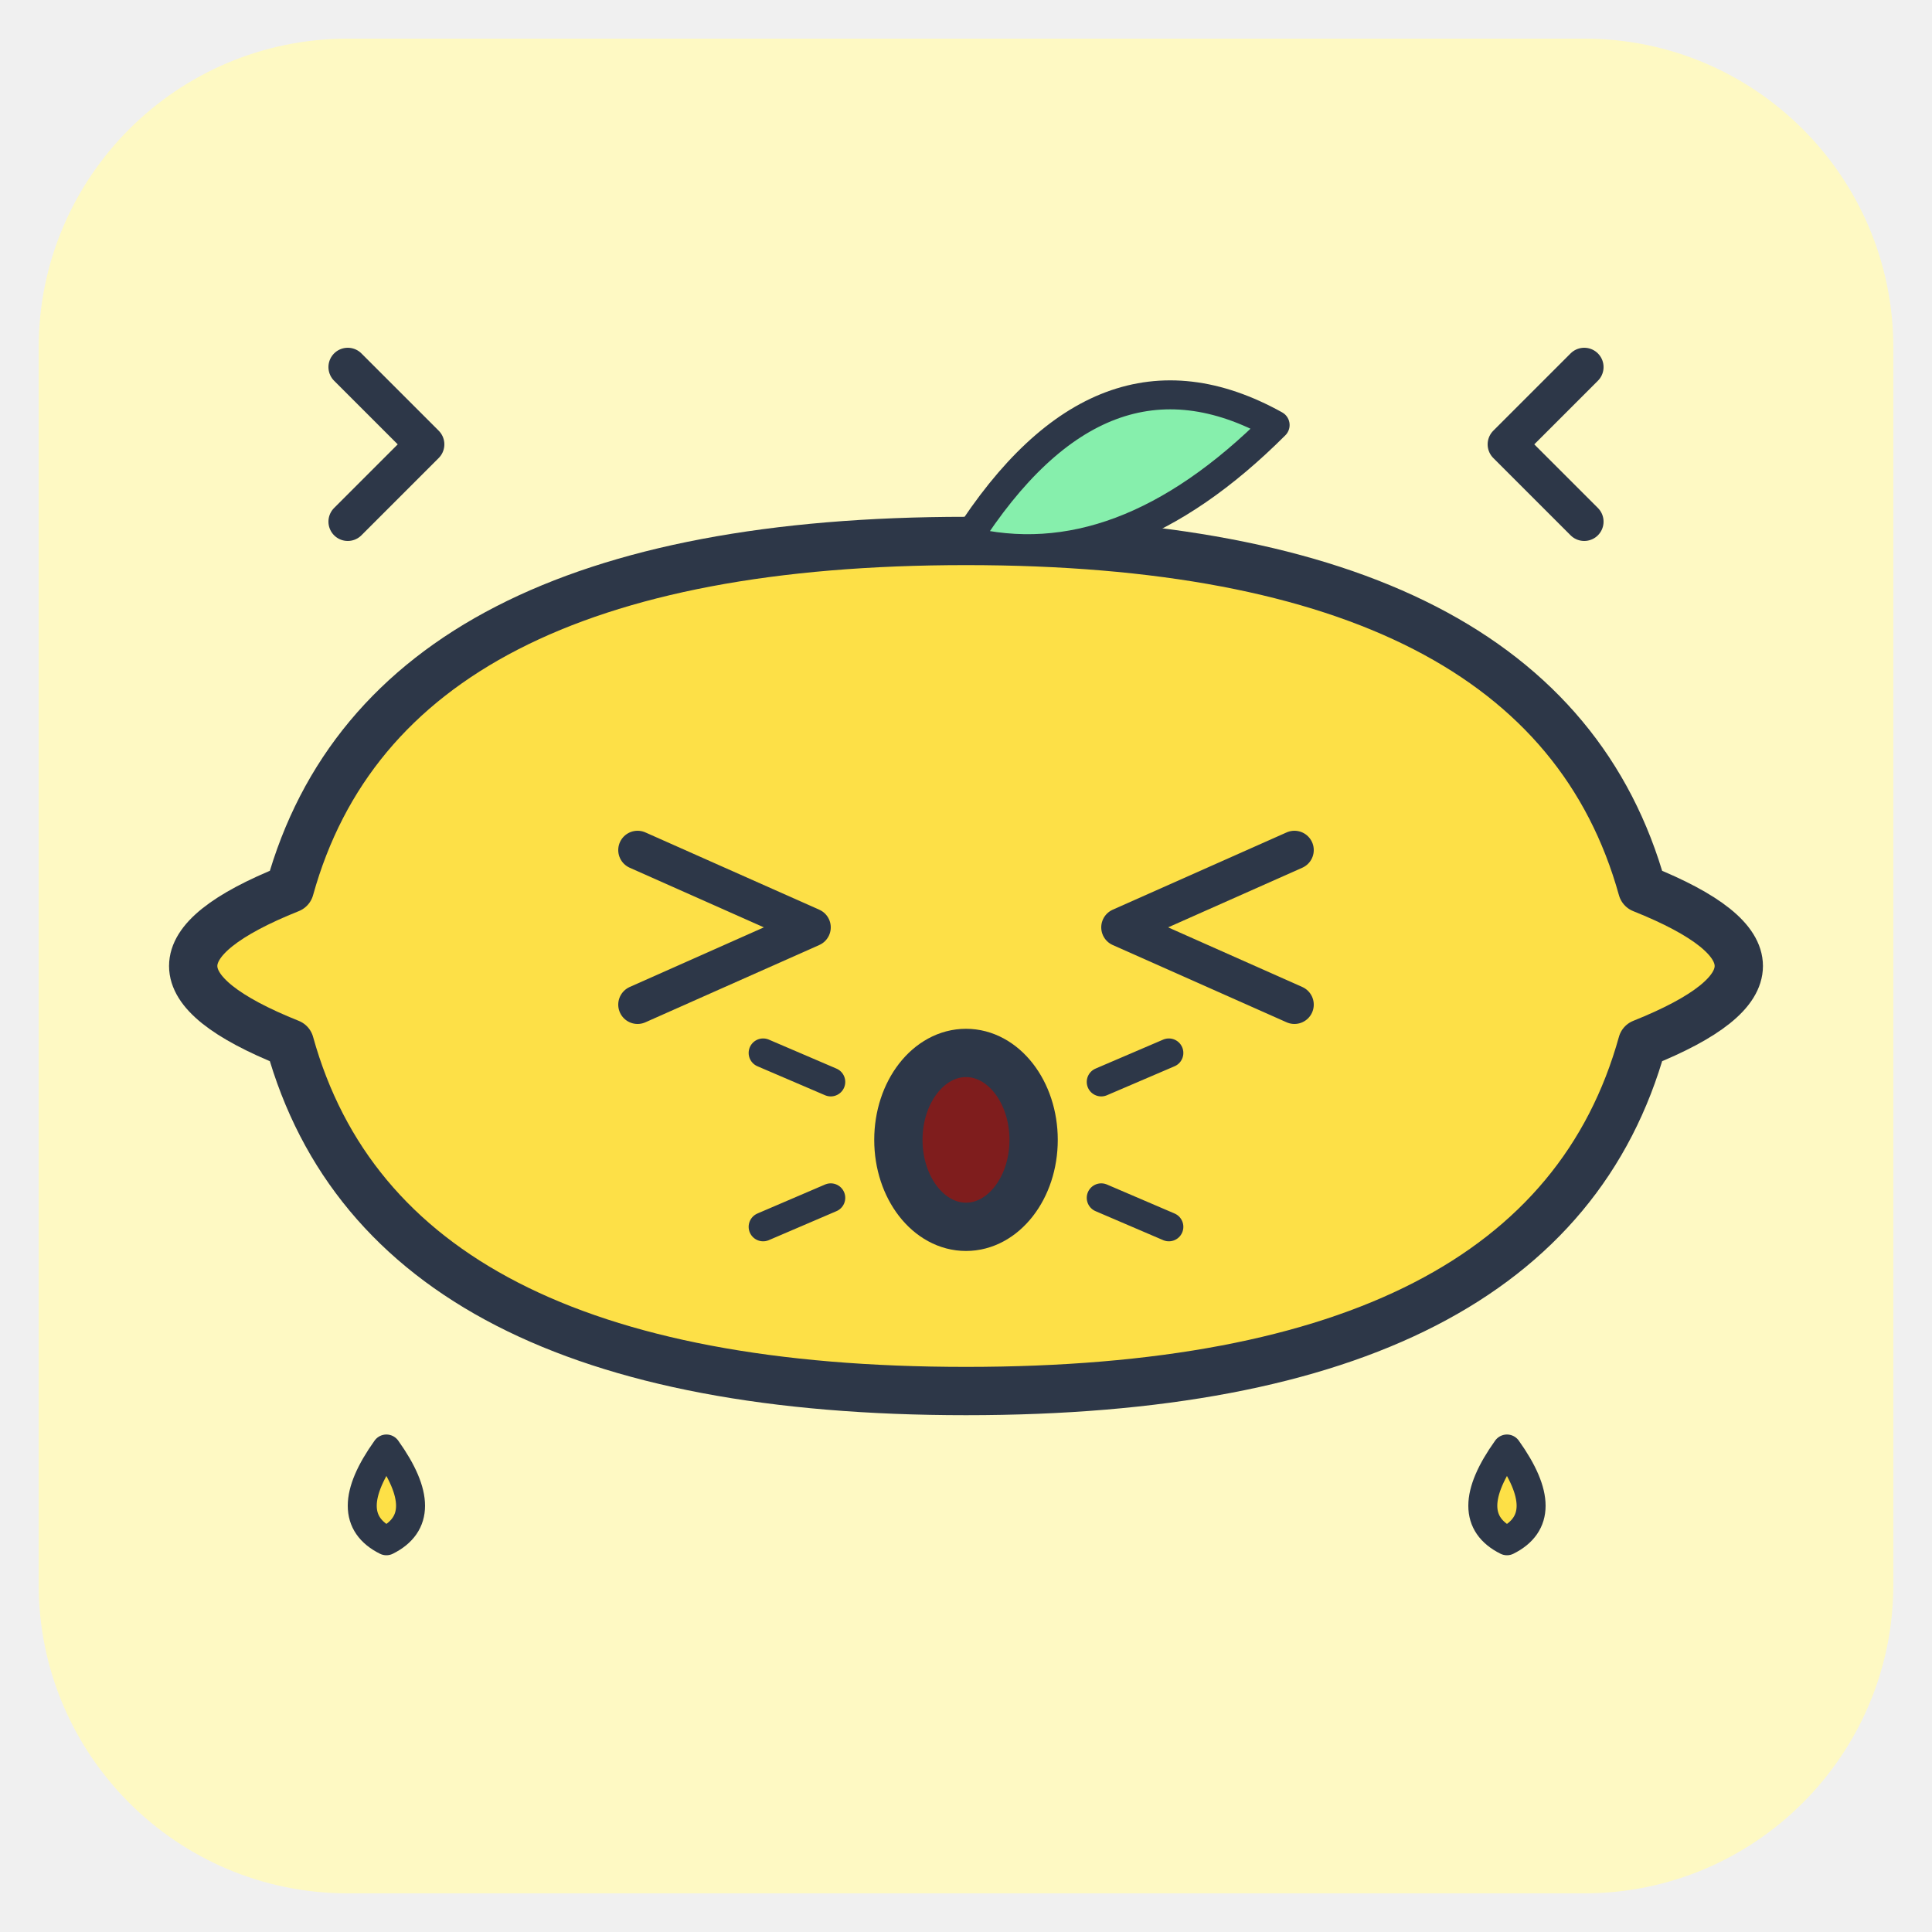
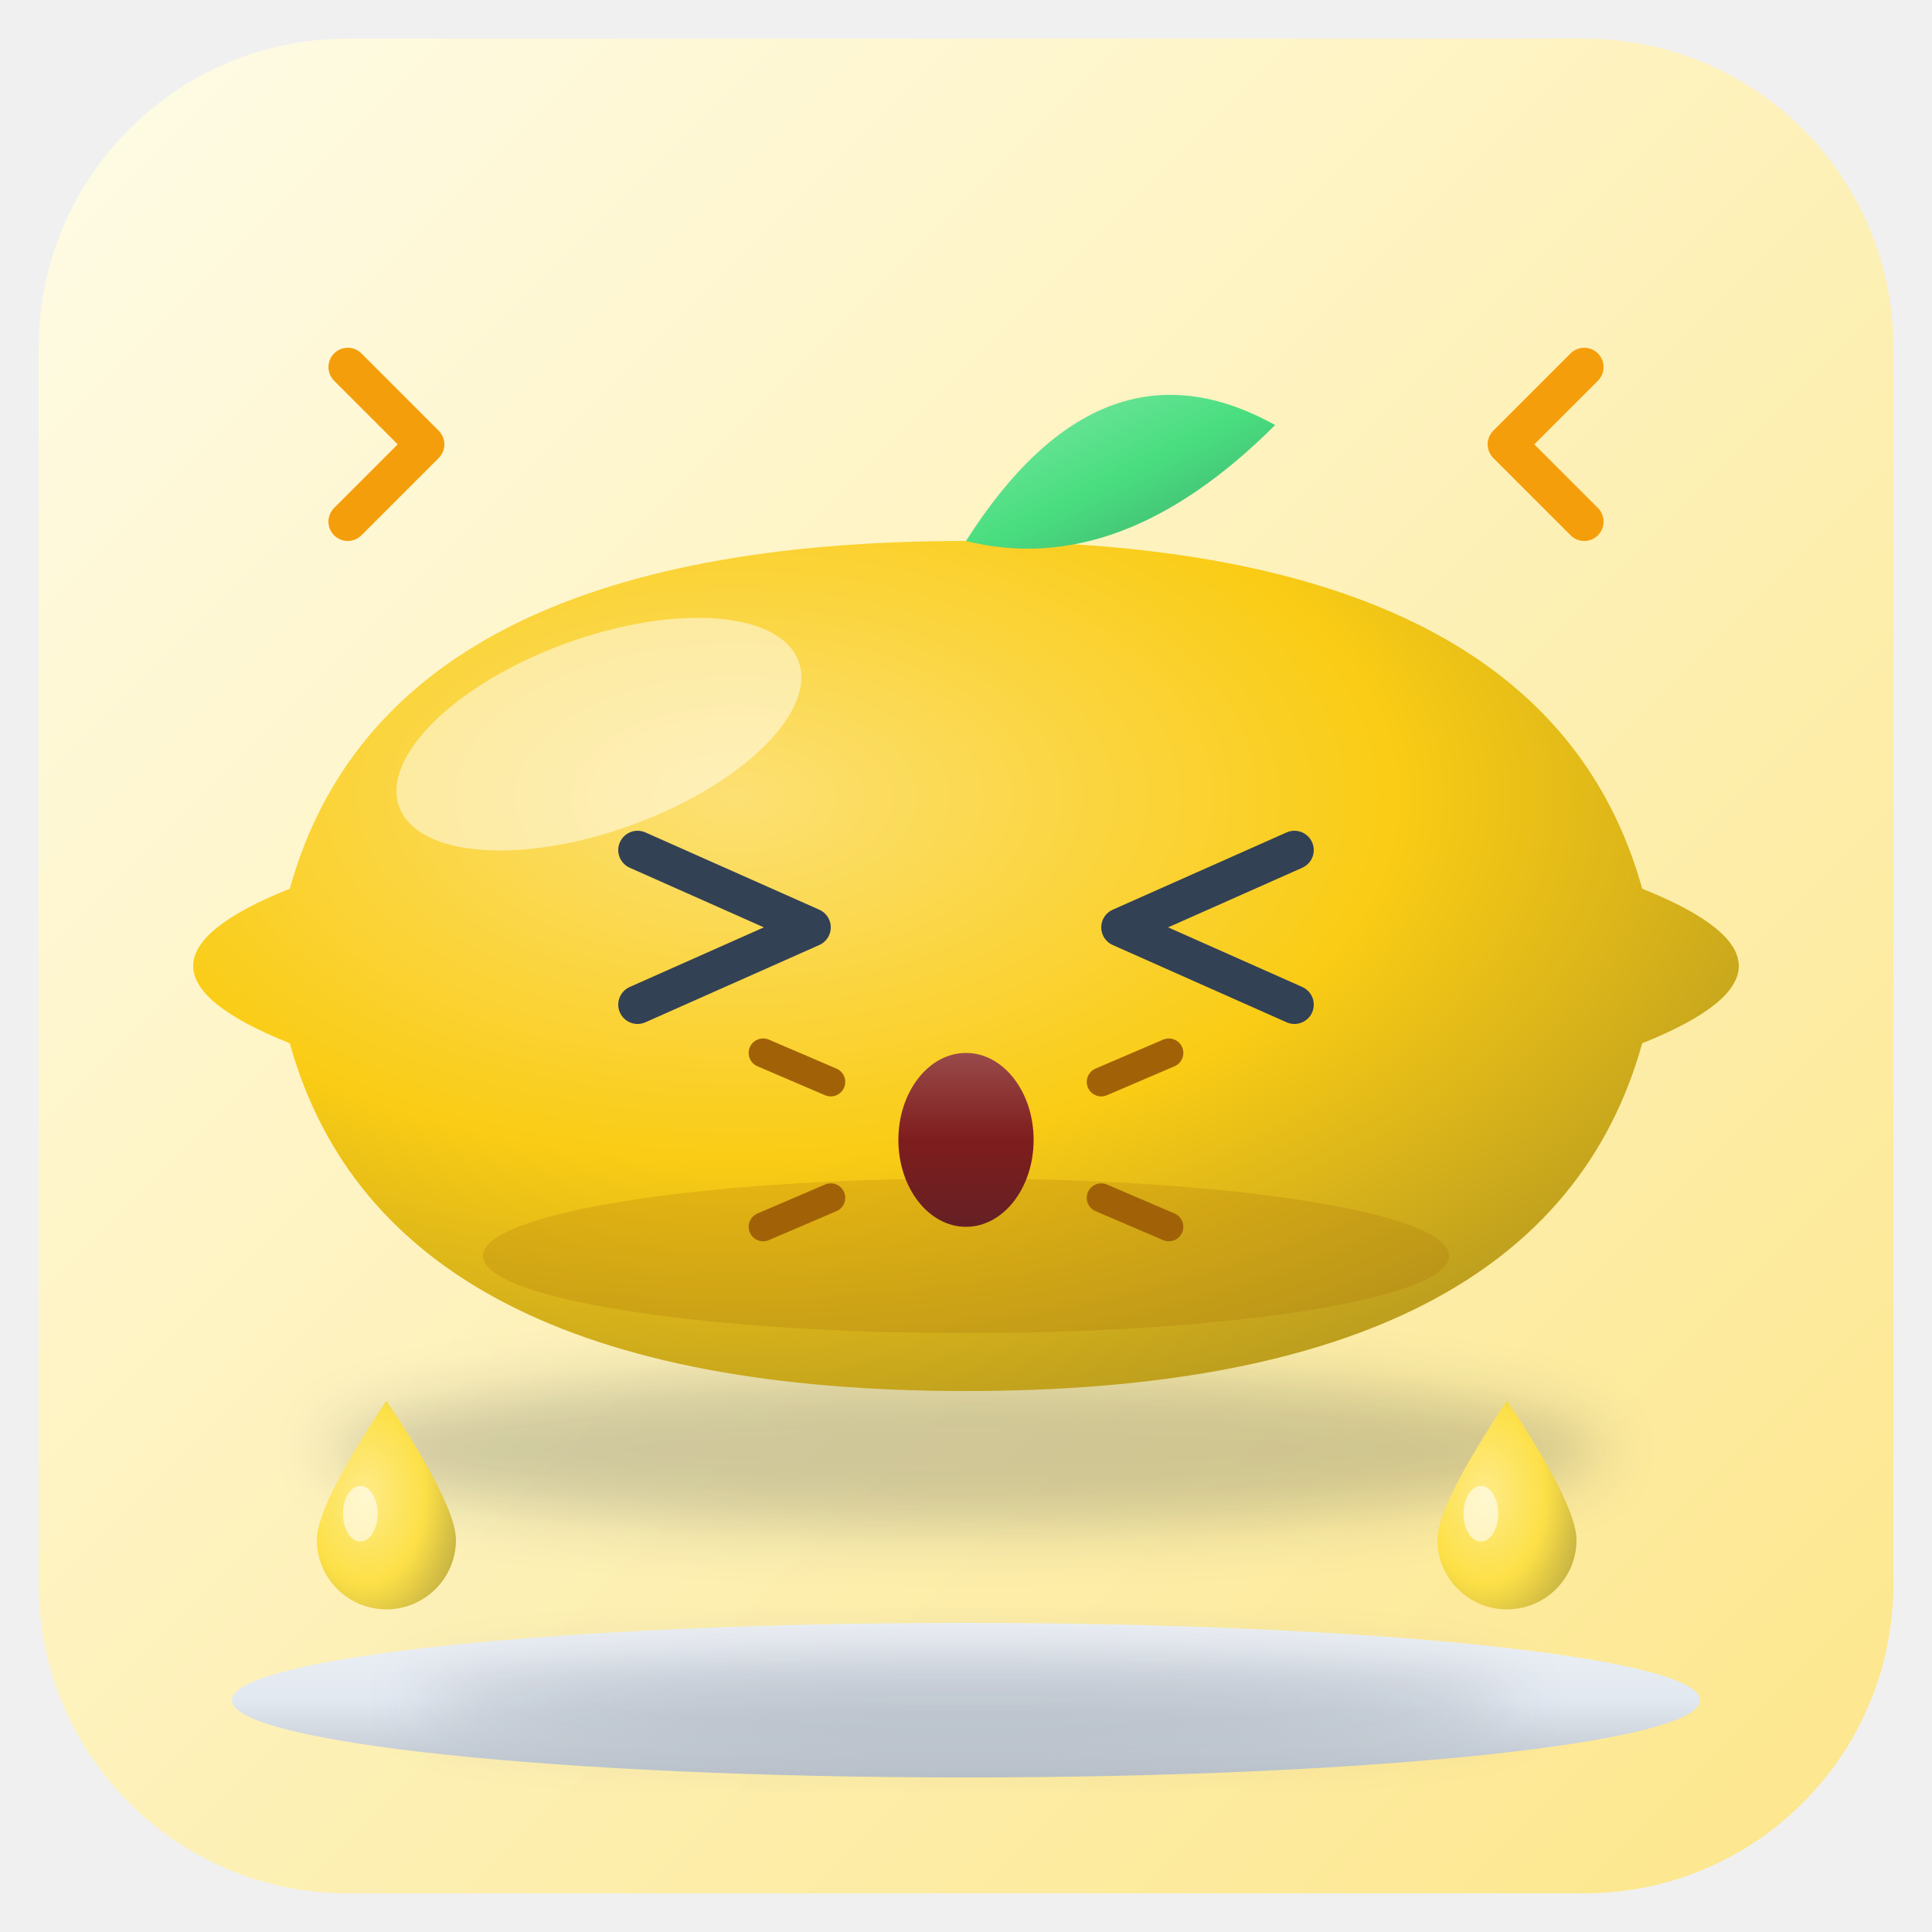
<svg xmlns="http://www.w3.org/2000/svg" viewBox="0 0 200 200" role="img" aria-label="חמוץ">
-   <rect x="4" y="4" width="192" height="192" rx="32" fill="#FEF9C3" />
-   <g stroke="#2D3748" stroke-width="5" stroke-linejoin="round" stroke-linecap="round">
-     <path d="M20 100 Q20 96 30 92 Q40 56 100 56 Q160 56 170 92 Q180 96 180 100 Q180 104 170 108 Q160 144 100 144 Q40 144 30 108 Q20 104 20 100Z" fill="#FDE047" />
-     <path d="M100 56 q14 -22 32 -12 q-16 16 -32 12z" fill="#86EFAC" stroke-width="3" />
-     <path d="M66 88 L84 96 L66 104 M134 88 L116 96 L134 104" fill="none" stroke-width="4" />
-     <ellipse cx="100" cy="118" rx="7" ry="9" fill="#7F1D1D" />
-     <path d="M86 112 l-7 -3 M86 124 l-7 3 M114 112 l7 -3 M114 124 l7 3" fill="none" stroke-width="3" />
-     <path d="M36 38 l8 8 -8 8 M164 38 l-8 8 8 8" fill="none" stroke-width="4" />
-     <path d="M156 150 Q161 157 156 159.5 Q151 157 156 150Z" fill="#FDE047" stroke-width="3" />
-     <path d="M40 150 Q45 157 40 159.5 Q35 157 40 150Z" fill="#FDE047" stroke-width="3" />
+   <defs>
+     <linearGradient id="sweet-sour-opposite-g0" x1="0" y1="0" x2="1" y2="1">
+       <stop offset="0" stop-color="#FEFCE8" />
+       <stop offset="1" stop-color="#FDE68A" />
+     </linearGradient>
+     <linearGradient id="sweet-sour-opposite-g1" x1="0" y1="0" x2="0" y2="1">
+       <stop offset="0" stop-color="#eef1f6" />
+       <stop offset=".5" stop-color="#E2E8F0" />
+       <stop offset="1" stop-color="#bbc2cb" />
+     </linearGradient>
+     <radialGradient id="sweet-sour-opposite-g2" cx="0.35" cy="0.3" r="0.78">
+       <stop offset="0" stop-color="#fce073" />
+       <stop offset=".55" stop-color="#FACC15" />
+       <stop offset="1" stop-color="#b89b1f" />
+     </radialGradient>
+     <linearGradient id="sweet-sour-opposite-g3" x1="0" y1="0" x2="1" y2="1">
+       <stop offset="0" stop-color="#80e8a6" />
+       <stop offset=".5" stop-color="#4ADE80" />
+       <stop offset="1" stop-color="#3eab6c" />
+     </linearGradient>
+     <linearGradient id="sweet-sour-opposite-g4" x1="0" y1="0" x2="0" y2="1">
+       <stop offset="0" stop-color="#994a4a" />
+       <stop offset=".5" stop-color="#7F1D1D" />
+       <stop offset="1" stop-color="#642024" />
+     </linearGradient>
+     <radialGradient id="sweet-sour-opposite-g5" cx="0.35" cy="0.45" r="0.78">
+       <stop offset="0" stop-color="#feeb87" />
+       <stop offset=".55" stop-color="#FDE047" />
+       <stop offset="1" stop-color="#baa942" />
+     </radialGradient>
+     <filter id="sweet-sour-opposite-blur" x="-30%" y="-60%" width="160%" height="220%">
+       <feGaussianBlur stdDeviation="3" />
+     </filter>
+   </defs>
+   <rect x="4" y="4" width="192" height="192" rx="32" fill="url(#sweet-sour-opposite-g0)" />
+   <ellipse cx="100" cy="176" rx="76" ry="8" fill="url(#sweet-sour-opposite-g1)" />
+   <ellipse cx="100" cy="176" rx="57" ry="4.4" fill="#1E293B" opacity="0.18" filter="url(#sweet-sour-opposite-blur)" />
+   <ellipse cx="100" cy="150" rx="66" ry="8" fill="#1E293B" opacity="0.2" filter="url(#sweet-sour-opposite-blur)" />
+   <path d="M20 100 Q20 96 30 92 Q40 56 100 56 Q160 56 170 92 Q180 96 180 100 Q180 104 170 108 Q160 144 100 144 Q40 144 30 108 Q20 104 20 100Z" fill="url(#sweet-sour-opposite-g2)" />
+   <ellipse cx="62" cy="76" rx="22" ry="10" fill="#fff" opacity="0.5" transform="rotate(-20 62 76)" />
+   <ellipse cx="100" cy="130" rx="50" ry="8" fill="#A16207" opacity="0.2" />
+   <path d="M100 56 q14 -22 32 -12 q-16 16 -32 12z" fill="url(#sweet-sour-opposite-g3)" />
+   <path d="M66 88 L84 96 L66 104 M134 88 L116 96 L134 104" fill="none" stroke="#334155" stroke-width="4" stroke-linecap="round" stroke-linejoin="round" />
+   <ellipse cx="100" cy="118" rx="7" ry="9" fill="url(#sweet-sour-opposite-g4)" />
+   <path d="M86 112 l-7 -3 M86 124 l-7 3 M114 112 l7 -3 M114 124 l7 3" fill="none" stroke="#A16207" stroke-width="3" stroke-linecap="round" stroke-linejoin="round" />
+   <path d="M36 38 l8 8 -8 8 M164 38 l-8 8 8 8" fill="none" stroke="#F59E0B" stroke-width="4" stroke-linecap="round" stroke-linejoin="round" />
+   <g transform="translate(156 154) scale(0.9)">
+     <path d="M0 -10 Q8 2 8 6 A8 8 0 0 1 -8 6 Q-8 2 0 -10Z" fill="url(#sweet-sour-opposite-g5)" />
+     <ellipse cx="-3" cy="3" rx="2" ry="3.2" fill="#fff" opacity=".6" />
+   </g>
+   <g transform="translate(40 154) scale(0.9)">
+     <path d="M0 -10 Q8 2 8 6 A8 8 0 0 1 -8 6 Q-8 2 0 -10Z" fill="url(#sweet-sour-opposite-g5)" />
+     <ellipse cx="-3" cy="3" rx="2" ry="3.2" fill="#fff" opacity=".6" />
  </g>
</svg>
